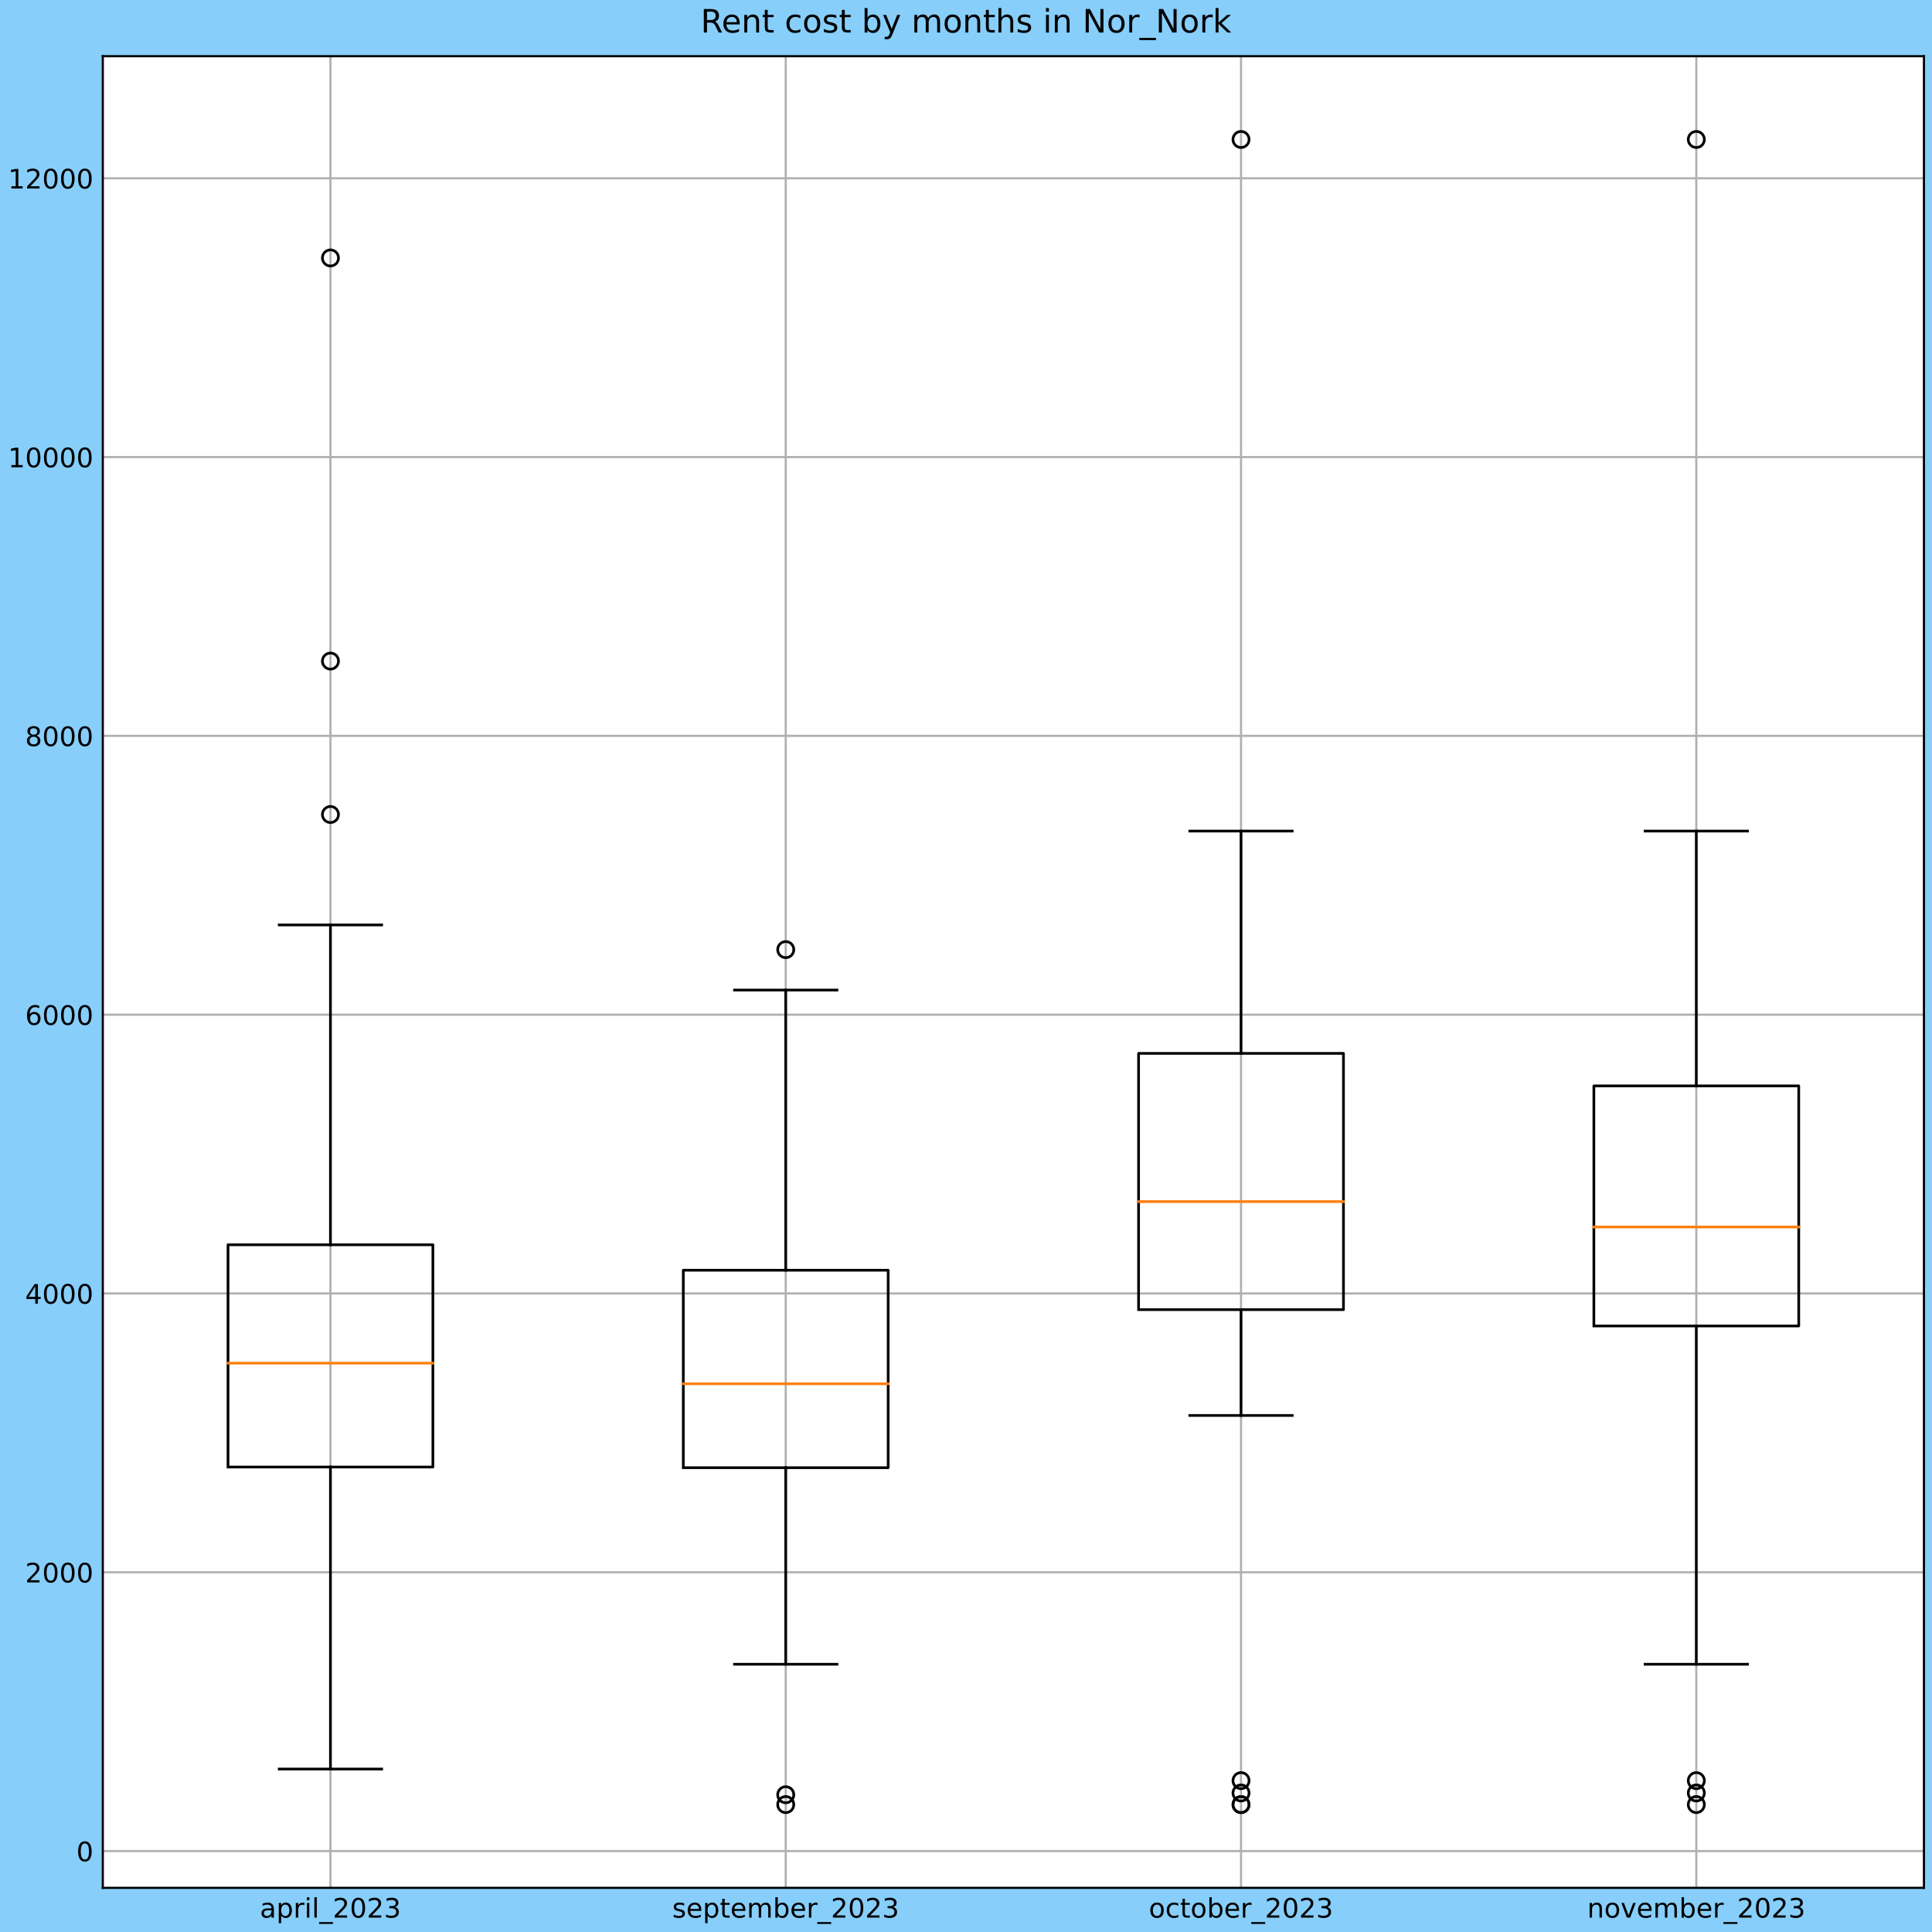
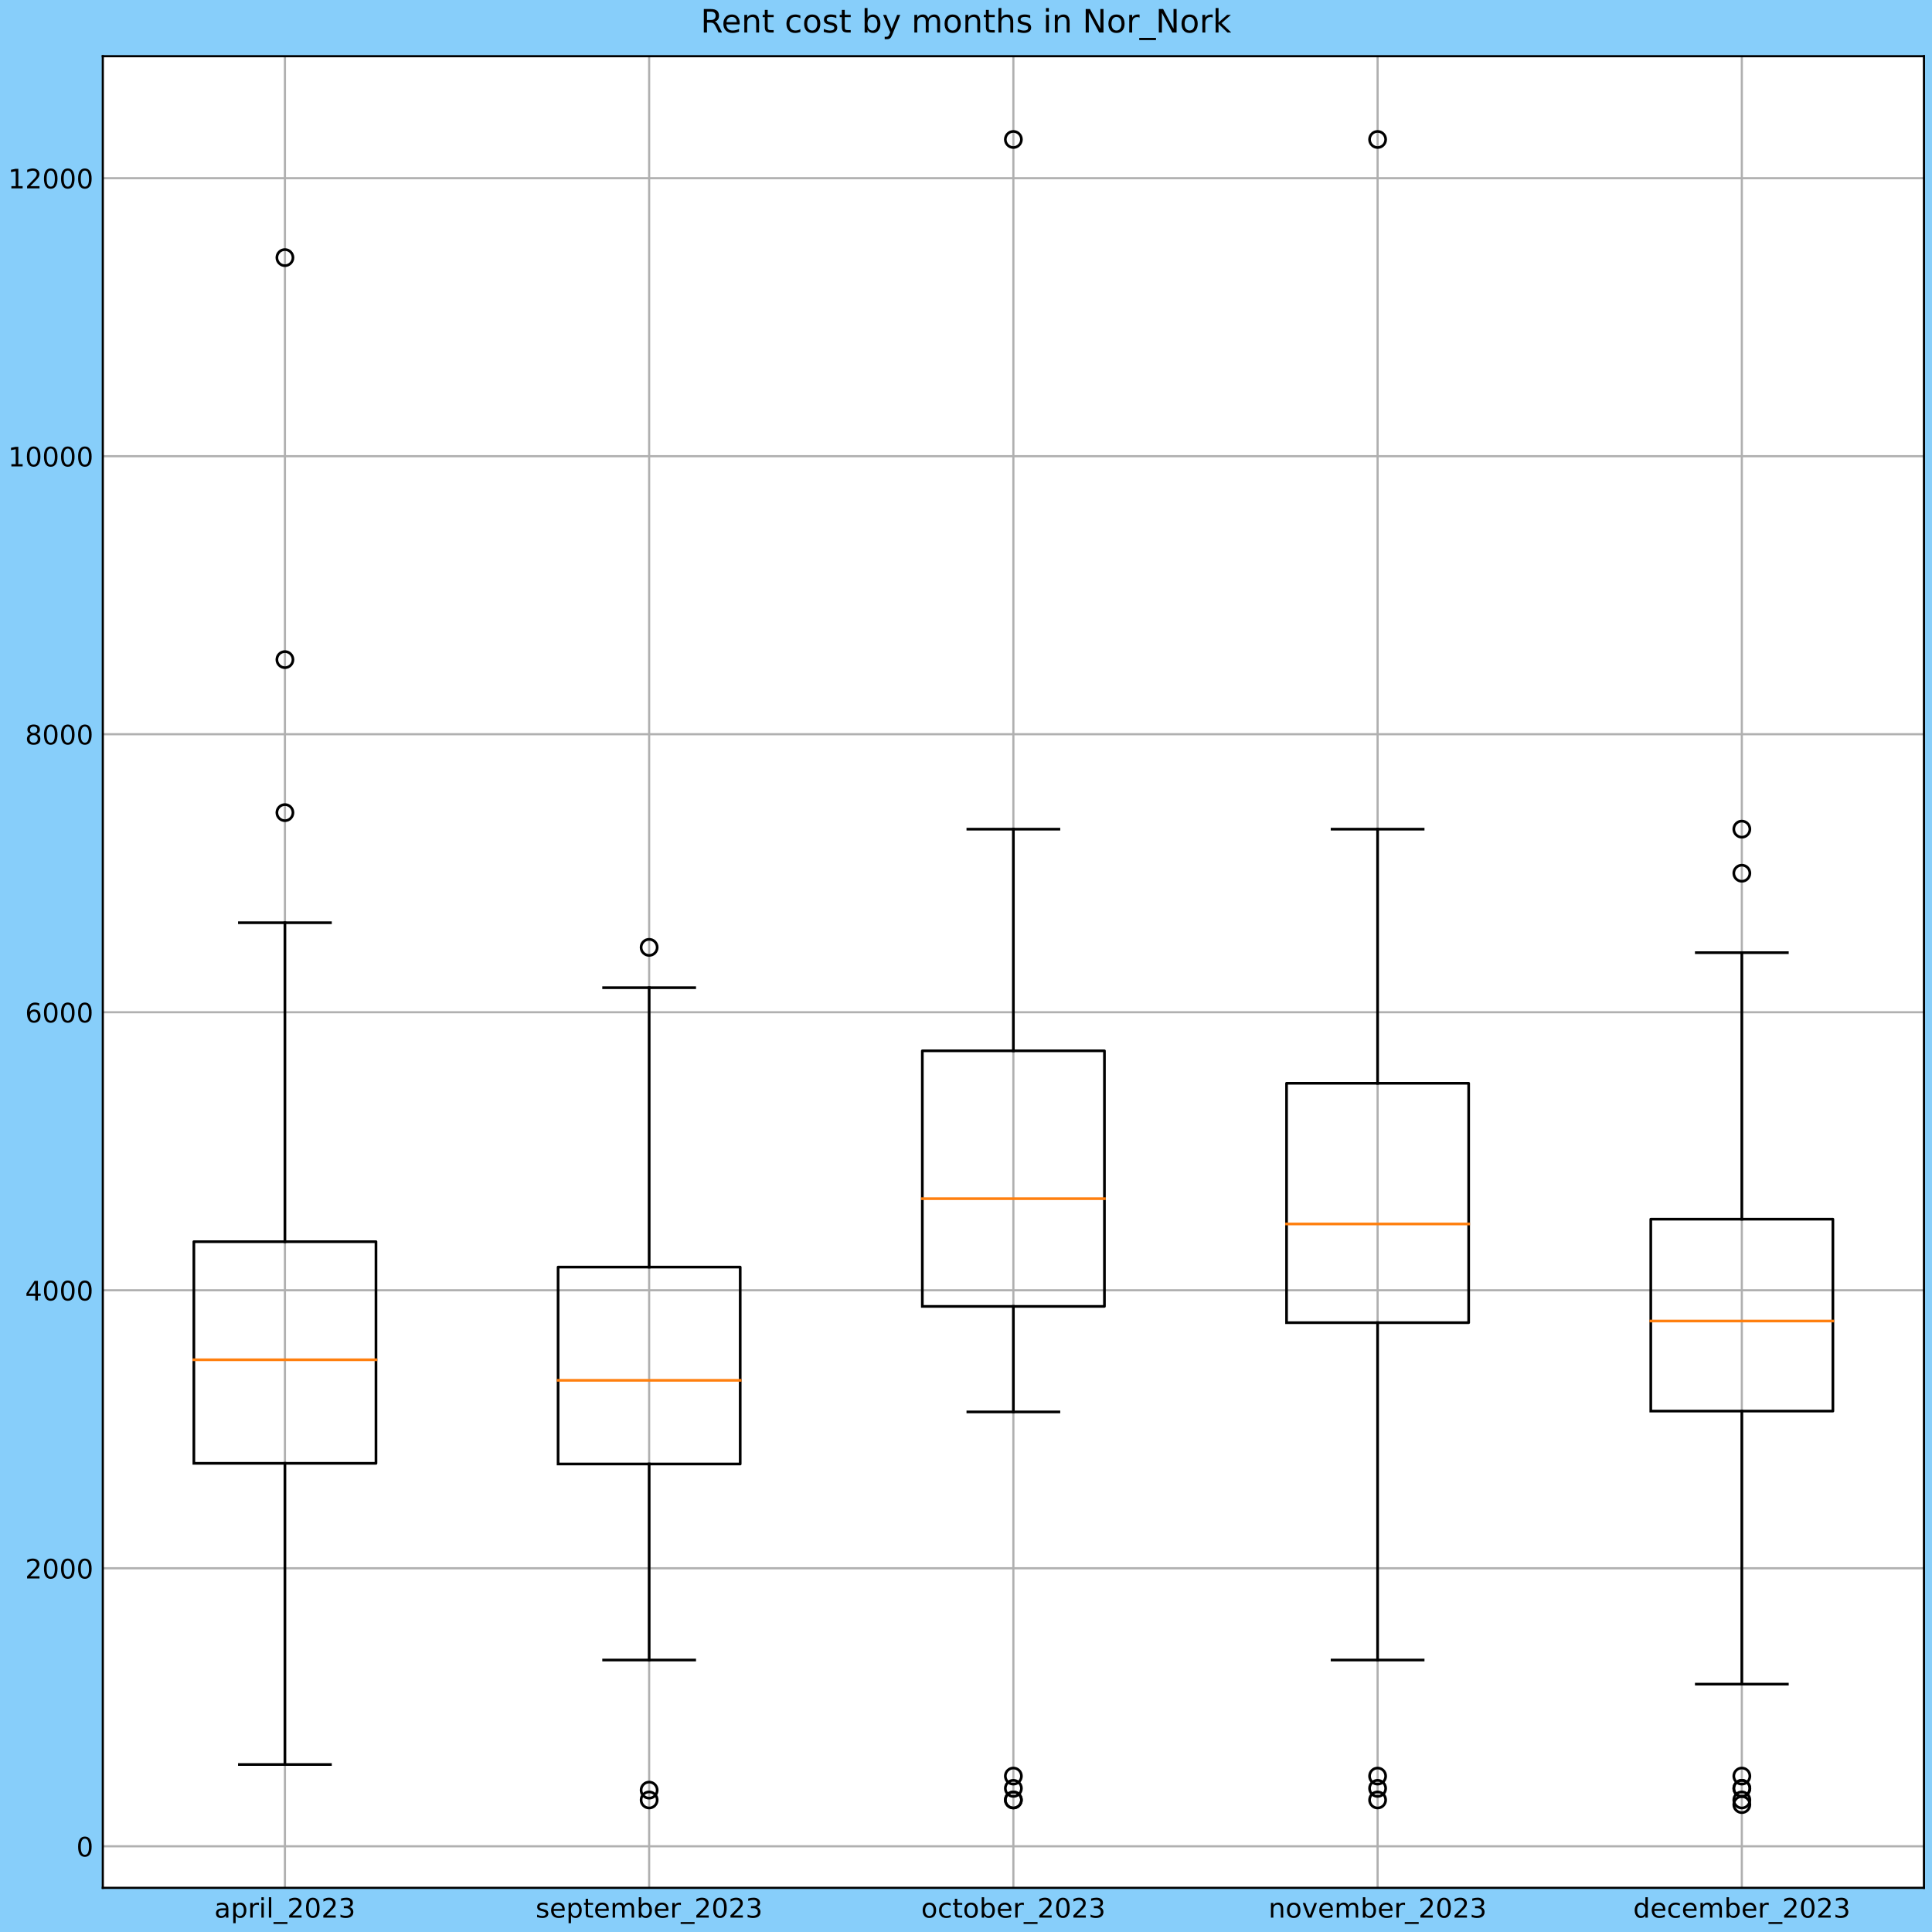
<svg xmlns="http://www.w3.org/2000/svg" xmlns:xlink="http://www.w3.org/1999/xlink" width="720pt" height="720pt" viewBox="0 0 720 720" version="1.1">
  <defs>
    <style type="text/css">*{stroke-linejoin: round; stroke-linecap: butt}</style>
  </defs>
  <g id="figure_1">
    <g id="patch_1">
      <path d="M 0 720  L 720 720  L 720 0  L 0 0  z " style="fill: #87cefa" />
    </g>
    <g id="axes_1">
      <g id="patch_2">
        <path d="M 38.313 703.544  L 717 703.544  L 717 20.948  L 38.313 20.948  z " style="fill: #ffffff" />
      </g>
      <g id="matplotlib.axis_1">
        <g id="xtick_1">
          <g id="line2d_1">
-             <path d="M 123.149 703.544  L 123.149 20.948  " clip-path="url(#p42fc9d6f2a)" style="fill: none; stroke: #b0b0b0; stroke-width: 0.8; stroke-linecap: square" />
+             <path d="M 106.181 703.544  L 106.181 20.948  " clip-path="url(#pf82399f142)" style="fill: none; stroke: #b0b0b0; stroke-width: 0.8; stroke-linecap: square" />
          </g>
          <g id="line2d_2" />
          <g id="text_1">
-             <g transform="translate(96.85174 714.6419)scale(0.1 -0.1)">
+             <g transform="translate(79.88457 714.6419)scale(0.1 -0.1)">
              <defs>
                <path id="DejaVuSans-61" d="M 2194 1759  Q 1497 1759 1228 1600  Q 959 1441 959 1056  Q 959 750 1161 570  Q 1363 391 1709 391  Q 2188 391 2477 730  Q 2766 1069 2766 1631  L 2766 1759  L 2194 1759  z M 3341 1997  L 3341 0  L 2766 0  L 2766 531  Q 2569 213 2275 61  Q 1981 -91 1556 -91  Q 1019 -91 701 211  Q 384 513 384 1019  Q 384 1609 779 1909  Q 1175 2209 1959 2209  L 2766 2209  L 2766 2266  Q 2766 2663 2505 2880  Q 2244 3097 1772 3097  Q 1472 3097 1187 3025  Q 903 2953 641 2809  L 641 3341  Q 956 3463 1253 3523  Q 1550 3584 1831 3584  Q 2591 3584 2966 3190  Q 3341 2797 3341 1997  z " transform="scale(0.015625)" />
                <path id="DejaVuSans-70" d="M 1159 525  L 1159 -1331  L 581 -1331  L 581 3500  L 1159 3500  L 1159 2969  Q 1341 3281 1617 3432  Q 1894 3584 2278 3584  Q 2916 3584 3314 3078  Q 3713 2572 3713 1747  Q 3713 922 3314 415  Q 2916 -91 2278 -91  Q 1894 -91 1617 61  Q 1341 213 1159 525  z M 3116 1747  Q 3116 2381 2855 2742  Q 2594 3103 2138 3103  Q 1681 3103 1420 2742  Q 1159 2381 1159 1747  Q 1159 1113 1420 752  Q 1681 391 2138 391  Q 2594 391 2855 752  Q 3116 1113 3116 1747  z " transform="scale(0.015625)" />
                <path id="DejaVuSans-72" d="M 2631 2963  Q 2534 3019 2420 3045  Q 2306 3072 2169 3072  Q 1681 3072 1420 2755  Q 1159 2438 1159 1844  L 1159 0  L 581 0  L 581 3500  L 1159 3500  L 1159 2956  Q 1341 3275 1631 3429  Q 1922 3584 2338 3584  Q 2397 3584 2469 3576  Q 2541 3569 2628 3553  L 2631 2963  z " transform="scale(0.015625)" />
                <path id="DejaVuSans-69" d="M 603 3500  L 1178 3500  L 1178 0  L 603 0  L 603 3500  z M 603 4863  L 1178 4863  L 1178 4134  L 603 4134  L 603 4863  z " transform="scale(0.015625)" />
                <path id="DejaVuSans-6c" d="M 603 4863  L 1178 4863  L 1178 0  L 603 0  L 603 4863  z " transform="scale(0.015625)" />
                <path id="DejaVuSans-5f" d="M 3263 -1063  L 3263 -1509  L -63 -1509  L -63 -1063  L 3263 -1063  z " transform="scale(0.015625)" />
                <path id="DejaVuSans-32" d="M 1228 531  L 3431 531  L 3431 0  L 469 0  L 469 531  Q 828 903 1448 1529  Q 2069 2156 2228 2338  Q 2531 2678 2651 2914  Q 2772 3150 2772 3378  Q 2772 3750 2511 3984  Q 2250 4219 1831 4219  Q 1534 4219 1204 4116  Q 875 4013 500 3803  L 500 4441  Q 881 4594 1212 4672  Q 1544 4750 1819 4750  Q 2544 4750 2975 4387  Q 3406 4025 3406 3419  Q 3406 3131 3298 2873  Q 3191 2616 2906 2266  Q 2828 2175 2409 1742  Q 1991 1309 1228 531  z " transform="scale(0.015625)" />
                <path id="DejaVuSans-30" d="M 2034 4250  Q 1547 4250 1301 3770  Q 1056 3291 1056 2328  Q 1056 1369 1301 889  Q 1547 409 2034 409  Q 2525 409 2770 889  Q 3016 1369 3016 2328  Q 3016 3291 2770 3770  Q 2525 4250 2034 4250  z M 2034 4750  Q 2819 4750 3233 4129  Q 3647 3509 3647 2328  Q 3647 1150 3233 529  Q 2819 -91 2034 -91  Q 1250 -91 836 529  Q 422 1150 422 2328  Q 422 3509 836 4129  Q 1250 4750 2034 4750  z " transform="scale(0.015625)" />
                <path id="DejaVuSans-33" d="M 2597 2516  Q 3050 2419 3304 2112  Q 3559 1806 3559 1356  Q 3559 666 3084 287  Q 2609 -91 1734 -91  Q 1441 -91 1130 -33  Q 819 25 488 141  L 488 750  Q 750 597 1062 519  Q 1375 441 1716 441  Q 2309 441 2620 675  Q 2931 909 2931 1356  Q 2931 1769 2642 2001  Q 2353 2234 1838 2234  L 1294 2234  L 1294 2753  L 1863 2753  Q 2328 2753 2575 2939  Q 2822 3125 2822 3475  Q 2822 3834 2567 4026  Q 2313 4219 1838 4219  Q 1578 4219 1281 4162  Q 984 4106 628 3988  L 628 4550  Q 988 4650 1302 4700  Q 1616 4750 1894 4750  Q 2613 4750 3031 4423  Q 3450 4097 3450 3541  Q 3450 3153 3228 2886  Q 3006 2619 2597 2516  z " transform="scale(0.015625)" />
              </defs>
              <use xlink:href="#DejaVuSans-61" />
              <use xlink:href="#DejaVuSans-70" x="61.279" />
              <use xlink:href="#DejaVuSans-72" x="124.756" />
              <use xlink:href="#DejaVuSans-69" x="165.869" />
              <use xlink:href="#DejaVuSans-6c" x="193.652" />
              <use xlink:href="#DejaVuSans-5f" x="221.436" />
              <use xlink:href="#DejaVuSans-32" x="271.436" />
              <use xlink:href="#DejaVuSans-30" x="335.059" />
              <use xlink:href="#DejaVuSans-32" x="398.682" />
              <use xlink:href="#DejaVuSans-33" x="462.305" />
            </g>
          </g>
        </g>
        <g id="xtick_2">
          <g id="line2d_3">
-             <path d="M 292.82 703.544  L 292.82 20.948  " clip-path="url(#p42fc9d6f2a)" style="fill: none; stroke: #b0b0b0; stroke-width: 0.8; stroke-linecap: square" />
+             <path d="M 241.919 703.544  L 241.919 20.948  " clip-path="url(#pf82399f142)" style="fill: none; stroke: #b0b0b0; stroke-width: 0.8; stroke-linecap: square" />
          </g>
          <g id="line2d_4" />
          <g id="text_2">
-             <g transform="translate(250.5266 714.6419)scale(0.1 -0.1)">
+             <g transform="translate(199.6251 714.6419)scale(0.1 -0.1)">
              <defs>
                <path id="DejaVuSans-73" d="M 2834 3397  L 2834 2853  Q 2591 2978 2328 3040  Q 2066 3103 1784 3103  Q 1356 3103 1142 2972  Q 928 2841 928 2578  Q 928 2378 1081 2264  Q 1234 2150 1697 2047  L 1894 2003  Q 2506 1872 2764 1633  Q 3022 1394 3022 966  Q 3022 478 2636 193  Q 2250 -91 1575 -91  Q 1294 -91 989 -36  Q 684 19 347 128  L 347 722  Q 666 556 975 473  Q 1284 391 1588 391  Q 1994 391 2212 530  Q 2431 669 2431 922  Q 2431 1156 2273 1281  Q 2116 1406 1581 1522  L 1381 1569  Q 847 1681 609 1914  Q 372 2147 372 2553  Q 372 3047 722 3315  Q 1072 3584 1716 3584  Q 2034 3584 2315 3537  Q 2597 3491 2834 3397  z " transform="scale(0.015625)" />
                <path id="DejaVuSans-65" d="M 3597 1894  L 3597 1613  L 953 1613  Q 991 1019 1311 708  Q 1631 397 2203 397  Q 2534 397 2845 478  Q 3156 559 3463 722  L 3463 178  Q 3153 47 2828 -22  Q 2503 -91 2169 -91  Q 1331 -91 842 396  Q 353 884 353 1716  Q 353 2575 817 3079  Q 1281 3584 2069 3584  Q 2775 3584 3186 3129  Q 3597 2675 3597 1894  z M 3022 2063  Q 3016 2534 2758 2815  Q 2500 3097 2075 3097  Q 1594 3097 1305 2825  Q 1016 2553 972 2059  L 3022 2063  z " transform="scale(0.015625)" />
                <path id="DejaVuSans-74" d="M 1172 4494  L 1172 3500  L 2356 3500  L 2356 3053  L 1172 3053  L 1172 1153  Q 1172 725 1289 603  Q 1406 481 1766 481  L 2356 481  L 2356 0  L 1766 0  Q 1100 0 847 248  Q 594 497 594 1153  L 594 3053  L 172 3053  L 172 3500  L 594 3500  L 594 4494  L 1172 4494  z " transform="scale(0.015625)" />
                <path id="DejaVuSans-6d" d="M 3328 2828  Q 3544 3216 3844 3400  Q 4144 3584 4550 3584  Q 5097 3584 5394 3201  Q 5691 2819 5691 2113  L 5691 0  L 5113 0  L 5113 2094  Q 5113 2597 4934 2840  Q 4756 3084 4391 3084  Q 3944 3084 3684 2787  Q 3425 2491 3425 1978  L 3425 0  L 2847 0  L 2847 2094  Q 2847 2600 2669 2842  Q 2491 3084 2119 3084  Q 1678 3084 1418 2786  Q 1159 2488 1159 1978  L 1159 0  L 581 0  L 581 3500  L 1159 3500  L 1159 2956  Q 1356 3278 1631 3431  Q 1906 3584 2284 3584  Q 2666 3584 2933 3390  Q 3200 3197 3328 2828  z " transform="scale(0.015625)" />
                <path id="DejaVuSans-62" d="M 3116 1747  Q 3116 2381 2855 2742  Q 2594 3103 2138 3103  Q 1681 3103 1420 2742  Q 1159 2381 1159 1747  Q 1159 1113 1420 752  Q 1681 391 2138 391  Q 2594 391 2855 752  Q 3116 1113 3116 1747  z M 1159 2969  Q 1341 3281 1617 3432  Q 1894 3584 2278 3584  Q 2916 3584 3314 3078  Q 3713 2572 3713 1747  Q 3713 922 3314 415  Q 2916 -91 2278 -91  Q 1894 -91 1617 61  Q 1341 213 1159 525  L 1159 0  L 581 0  L 581 4863  L 1159 4863  L 1159 2969  z " transform="scale(0.015625)" />
              </defs>
              <use xlink:href="#DejaVuSans-73" />
              <use xlink:href="#DejaVuSans-65" x="52.1" />
              <use xlink:href="#DejaVuSans-70" x="113.623" />
              <use xlink:href="#DejaVuSans-74" x="177.1" />
              <use xlink:href="#DejaVuSans-65" x="216.309" />
              <use xlink:href="#DejaVuSans-6d" x="277.832" />
              <use xlink:href="#DejaVuSans-62" x="375.244" />
              <use xlink:href="#DejaVuSans-65" x="438.721" />
              <use xlink:href="#DejaVuSans-72" x="500.244" />
              <use xlink:href="#DejaVuSans-5f" x="541.357" />
              <use xlink:href="#DejaVuSans-32" x="591.357" />
              <use xlink:href="#DejaVuSans-30" x="654.98" />
              <use xlink:href="#DejaVuSans-32" x="718.604" />
              <use xlink:href="#DejaVuSans-33" x="782.227" />
            </g>
          </g>
        </g>
        <g id="xtick_3">
          <g id="line2d_5">
-             <path d="M 462.492 703.544  L 462.492 20.948  " clip-path="url(#p42fc9d6f2a)" style="fill: none; stroke: #b0b0b0; stroke-width: 0.8; stroke-linecap: square" />
+             <path d="M 377.656 703.544  L 377.656 20.948  " clip-path="url(#pf82399f142)" style="fill: none; stroke: #b0b0b0; stroke-width: 0.8; stroke-linecap: square" />
          </g>
          <g id="line2d_6" />
          <g id="text_3">
-             <g transform="translate(428.1328 714.6419)scale(0.1 -0.1)">
+             <g transform="translate(343.2969 714.6419)scale(0.1 -0.1)">
              <defs>
                <path id="DejaVuSans-6f" d="M 1959 3097  Q 1497 3097 1228 2736  Q 959 2375 959 1747  Q 959 1119 1226 758  Q 1494 397 1959 397  Q 2419 397 2687 759  Q 2956 1122 2956 1747  Q 2956 2369 2687 2733  Q 2419 3097 1959 3097  z M 1959 3584  Q 2709 3584 3137 3096  Q 3566 2609 3566 1747  Q 3566 888 3137 398  Q 2709 -91 1959 -91  Q 1206 -91 779 398  Q 353 888 353 1747  Q 353 2609 779 3096  Q 1206 3584 1959 3584  z " transform="scale(0.015625)" />
                <path id="DejaVuSans-63" d="M 3122 3366  L 3122 2828  Q 2878 2963 2633 3030  Q 2388 3097 2138 3097  Q 1578 3097 1268 2742  Q 959 2388 959 1747  Q 959 1106 1268 751  Q 1578 397 2138 397  Q 2388 397 2633 464  Q 2878 531 3122 666  L 3122 134  Q 2881 22 2623 -34  Q 2366 -91 2075 -91  Q 1284 -91 818 406  Q 353 903 353 1747  Q 353 2603 823 3093  Q 1294 3584 2113 3584  Q 2378 3584 2631 3529  Q 2884 3475 3122 3366  z " transform="scale(0.015625)" />
              </defs>
              <use xlink:href="#DejaVuSans-6f" />
              <use xlink:href="#DejaVuSans-63" x="61.182" />
              <use xlink:href="#DejaVuSans-74" x="116.162" />
              <use xlink:href="#DejaVuSans-6f" x="155.371" />
              <use xlink:href="#DejaVuSans-62" x="216.553" />
              <use xlink:href="#DejaVuSans-65" x="280.029" />
              <use xlink:href="#DejaVuSans-72" x="341.553" />
              <use xlink:href="#DejaVuSans-5f" x="382.666" />
              <use xlink:href="#DejaVuSans-32" x="432.666" />
              <use xlink:href="#DejaVuSans-30" x="496.289" />
              <use xlink:href="#DejaVuSans-32" x="559.912" />
              <use xlink:href="#DejaVuSans-33" x="623.535" />
            </g>
          </g>
        </g>
        <g id="xtick_4">
          <g id="line2d_7">
-             <path d="M 632.164 703.544  L 632.164 20.948  " clip-path="url(#p42fc9d6f2a)" style="fill: none; stroke: #b0b0b0; stroke-width: 0.8; stroke-linecap: square" />
+             <path d="M 513.394 703.544  L 513.394 20.948  " clip-path="url(#pf82399f142)" style="fill: none; stroke: #b0b0b0; stroke-width: 0.8; stroke-linecap: square" />
          </g>
          <g id="line2d_8" />
          <g id="text_4">
-             <g transform="translate(591.4983 714.6419)scale(0.1 -0.1)">
+             <g transform="translate(472.728 714.6419)scale(0.1 -0.1)">
              <defs>
                <path id="DejaVuSans-6e" d="M 3513 2113  L 3513 0  L 2938 0  L 2938 2094  Q 2938 2591 2744 2837  Q 2550 3084 2163 3084  Q 1697 3084 1428 2787  Q 1159 2491 1159 1978  L 1159 0  L 581 0  L 581 3500  L 1159 3500  L 1159 2956  Q 1366 3272 1645 3428  Q 1925 3584 2291 3584  Q 2894 3584 3203 3211  Q 3513 2838 3513 2113  z " transform="scale(0.015625)" />
                <path id="DejaVuSans-76" d="M 191 3500  L 800 3500  L 1894 563  L 2988 3500  L 3597 3500  L 2284 0  L 1503 0  L 191 3500  z " transform="scale(0.015625)" />
              </defs>
              <use xlink:href="#DejaVuSans-6e" />
              <use xlink:href="#DejaVuSans-6f" x="63.379" />
              <use xlink:href="#DejaVuSans-76" x="124.561" />
              <use xlink:href="#DejaVuSans-65" x="183.74" />
              <use xlink:href="#DejaVuSans-6d" x="245.264" />
              <use xlink:href="#DejaVuSans-62" x="342.676" />
              <use xlink:href="#DejaVuSans-65" x="406.152" />
              <use xlink:href="#DejaVuSans-72" x="467.676" />
              <use xlink:href="#DejaVuSans-5f" x="508.789" />
              <use xlink:href="#DejaVuSans-32" x="558.789" />
              <use xlink:href="#DejaVuSans-30" x="622.412" />
              <use xlink:href="#DejaVuSans-32" x="686.035" />
              <use xlink:href="#DejaVuSans-33" x="749.658" />
            </g>
          </g>
        </g>
+         <g id="xtick_5">
+           <g id="line2d_9">
+             <path d="M 649.131 703.544  L 649.131 20.948  " clip-path="url(#pf82399f142)" style="fill: none; stroke: #b0b0b0; stroke-width: 0.8; stroke-linecap: square" />
+           </g>
+           <g id="line2d_10" />
+           <g id="text_5">
+             <g transform="translate(608.6529 714.6419)scale(0.1 -0.1)">
+               <defs>
+                 <path id="DejaVuSans-64" d="M 2906 2969  L 2906 4863  L 3481 4863  L 3481 0  L 2906 0  L 2906 525  Q 2725 213 2448 61  Q 2172 -91 1784 -91  Q 1150 -91 751 415  Q 353 922 353 1747  Q 353 2572 751 3078  Q 1150 3584 1784 3584  Q 2172 3584 2448 3432  Q 2725 3281 2906 2969  z M 947 1747  Q 947 1113 1208 752  Q 1469 391 1925 391  Q 2381 391 2643 752  Q 2906 1113 2906 1747  Q 2906 2381 2643 2742  Q 2381 3103 1925 3103  Q 1469 3103 1208 2742  Q 947 2381 947 1747  z " transform="scale(0.015625)" />
+               </defs>
+               <use xlink:href="#DejaVuSans-64" />
+               <use xlink:href="#DejaVuSans-65" x="63.477" />
+               <use xlink:href="#DejaVuSans-63" x="125" />
+               <use xlink:href="#DejaVuSans-65" x="179.98" />
+               <use xlink:href="#DejaVuSans-6d" x="241.504" />
+               <use xlink:href="#DejaVuSans-62" x="338.916" />
+               <use xlink:href="#DejaVuSans-65" x="402.393" />
+               <use xlink:href="#DejaVuSans-72" x="463.916" />
+               <use xlink:href="#DejaVuSans-5f" x="505.029" />
+               <use xlink:href="#DejaVuSans-32" x="555.029" />
+               <use xlink:href="#DejaVuSans-30" x="618.652" />
+               <use xlink:href="#DejaVuSans-32" x="682.275" />
+               <use xlink:href="#DejaVuSans-33" x="745.898" />
+             </g>
+           </g>
+         </g>
      </g>
      <g id="matplotlib.axis_2">
        <g id="ytick_1">
-           <g id="line2d_9">
-             <path d="M 38.313 689.833  L 717 689.833  " clip-path="url(#p42fc9d6f2a)" style="fill: none; stroke: #b0b0b0; stroke-width: 0.8; stroke-linecap: square" />
-           </g>
-           <g id="line2d_10" />
-           <g id="text_5">
-             <g transform="translate(28.45024 693.6321)scale(0.1 -0.1)">
-               <use xlink:href="#DejaVuSans-30" />
-             </g>
-           </g>
-         </g>
-         <g id="ytick_2">
          <g id="line2d_11">
-             <path d="M 38.313 585.934  L 717 585.934  " clip-path="url(#p42fc9d6f2a)" style="fill: none; stroke: #b0b0b0; stroke-width: 0.8; stroke-linecap: square" />
+             <path d="M 38.313 688.058  L 717 688.058  " clip-path="url(#pf82399f142)" style="fill: none; stroke: #b0b0b0; stroke-width: 0.8; stroke-linecap: square" />
          </g>
          <g id="line2d_12" />
          <g id="text_6">
-             <g transform="translate(9.36274 589.7336)scale(0.1 -0.1)">
+             <g transform="translate(28.45024 691.8571)scale(0.1 -0.1)">
+               <use xlink:href="#DejaVuSans-30" />
+             </g>
+           </g>
+         </g>
+         <g id="ytick_2">
+           <g id="line2d_13">
+             <path d="M 38.313 584.449  L 717 584.449  " clip-path="url(#pf82399f142)" style="fill: none; stroke: #b0b0b0; stroke-width: 0.8; stroke-linecap: square" />
+           </g>
+           <g id="line2d_14" />
+           <g id="text_7">
+             <g transform="translate(9.36274 588.2477)scale(0.1 -0.1)">
              <use xlink:href="#DejaVuSans-32" />
              <use xlink:href="#DejaVuSans-30" x="63.623" />
              <use xlink:href="#DejaVuSans-30" x="127.246" />
              <use xlink:href="#DejaVuSans-30" x="190.869" />
            </g>
          </g>
        </g>
        <g id="ytick_3">
-           <g id="line2d_13">
-             <path d="M 38.313 482.036  L 717 482.036  " clip-path="url(#p42fc9d6f2a)" style="fill: none; stroke: #b0b0b0; stroke-width: 0.8; stroke-linecap: square" />
-           </g>
-           <g id="line2d_14" />
-           <g id="text_7">
-             <g transform="translate(9.36274 485.8352)scale(0.1 -0.1)">
+           <g id="line2d_15">
+             <path d="M 38.313 480.839  L 717 480.839  " clip-path="url(#pf82399f142)" style="fill: none; stroke: #b0b0b0; stroke-width: 0.8; stroke-linecap: square" />
+           </g>
+           <g id="line2d_16" />
+           <g id="text_8">
+             <g transform="translate(9.36274 484.6384)scale(0.1 -0.1)">
              <defs>
                <path id="DejaVuSans-34" d="M 2419 4116  L 825 1625  L 2419 1625  L 2419 4116  z M 2253 4666  L 3047 4666  L 3047 1625  L 3713 1625  L 3713 1100  L 3047 1100  L 3047 0  L 2419 0  L 2419 1100  L 313 1100  L 313 1709  L 2253 4666  z " transform="scale(0.015625)" />
              </defs>
              <use xlink:href="#DejaVuSans-34" />
              <use xlink:href="#DejaVuSans-30" x="63.623" />
              <use xlink:href="#DejaVuSans-30" x="127.246" />
              <use xlink:href="#DejaVuSans-30" x="190.869" />
            </g>
          </g>
        </g>
        <g id="ytick_4">
-           <g id="line2d_15">
-             <path d="M 38.313 378.138  L 717 378.138  " clip-path="url(#p42fc9d6f2a)" style="fill: none; stroke: #b0b0b0; stroke-width: 0.8; stroke-linecap: square" />
-           </g>
-           <g id="line2d_16" />
-           <g id="text_8">
-             <g transform="translate(9.36274 381.9367)scale(0.1 -0.1)">
+           <g id="line2d_17">
+             <path d="M 38.313 377.23  L 717 377.23  " clip-path="url(#pf82399f142)" style="fill: none; stroke: #b0b0b0; stroke-width: 0.8; stroke-linecap: square" />
+           </g>
+           <g id="line2d_18" />
+           <g id="text_9">
+             <g transform="translate(9.36274 381.0291)scale(0.1 -0.1)">
              <defs>
                <path id="DejaVuSans-36" d="M 2113 2584  Q 1688 2584 1439 2293  Q 1191 2003 1191 1497  Q 1191 994 1439 701  Q 1688 409 2113 409  Q 2538 409 2786 701  Q 3034 994 3034 1497  Q 3034 2003 2786 2293  Q 2538 2584 2113 2584  z M 3366 4563  L 3366 3988  Q 3128 4100 2886 4159  Q 2644 4219 2406 4219  Q 1781 4219 1451 3797  Q 1122 3375 1075 2522  Q 1259 2794 1537 2939  Q 1816 3084 2150 3084  Q 2853 3084 3261 2657  Q 3669 2231 3669 1497  Q 3669 778 3244 343  Q 2819 -91 2113 -91  Q 1303 -91 875 529  Q 447 1150 447 2328  Q 447 3434 972 4092  Q 1497 4750 2381 4750  Q 2619 4750 2861 4703  Q 3103 4656 3366 4563  z " transform="scale(0.015625)" />
              </defs>
              <use xlink:href="#DejaVuSans-36" />
              <use xlink:href="#DejaVuSans-30" x="63.623" />
              <use xlink:href="#DejaVuSans-30" x="127.246" />
              <use xlink:href="#DejaVuSans-30" x="190.869" />
            </g>
          </g>
        </g>
        <g id="ytick_5">
-           <g id="line2d_17">
-             <path d="M 38.313 274.239  L 717 274.239  " clip-path="url(#p42fc9d6f2a)" style="fill: none; stroke: #b0b0b0; stroke-width: 0.8; stroke-linecap: square" />
-           </g>
-           <g id="line2d_18" />
-           <g id="text_9">
-             <g transform="translate(9.36274 278.0383)scale(0.1 -0.1)">
+           <g id="line2d_19">
+             <path d="M 38.313 273.621  L 717 273.621  " clip-path="url(#pf82399f142)" style="fill: none; stroke: #b0b0b0; stroke-width: 0.8; stroke-linecap: square" />
+           </g>
+           <g id="line2d_20" />
+           <g id="text_10">
+             <g transform="translate(9.36274 277.4198)scale(0.1 -0.1)">
              <defs>
                <path id="DejaVuSans-38" d="M 2034 2216  Q 1584 2216 1326 1975  Q 1069 1734 1069 1313  Q 1069 891 1326 650  Q 1584 409 2034 409  Q 2484 409 2743 651  Q 3003 894 3003 1313  Q 3003 1734 2745 1975  Q 2488 2216 2034 2216  z M 1403 2484  Q 997 2584 770 2862  Q 544 3141 544 3541  Q 544 4100 942 4425  Q 1341 4750 2034 4750  Q 2731 4750 3128 4425  Q 3525 4100 3525 3541  Q 3525 3141 3298 2862  Q 3072 2584 2669 2484  Q 3125 2378 3379 2068  Q 3634 1759 3634 1313  Q 3634 634 3220 271  Q 2806 -91 2034 -91  Q 1263 -91 848 271  Q 434 634 434 1313  Q 434 1759 690 2068  Q 947 2378 1403 2484  z M 1172 3481  Q 1172 3119 1398 2916  Q 1625 2713 2034 2713  Q 2441 2713 2670 2916  Q 2900 3119 2900 3481  Q 2900 3844 2670 4047  Q 2441 4250 2034 4250  Q 1625 4250 1398 4047  Q 1172 3844 1172 3481  z " transform="scale(0.015625)" />
              </defs>
              <use xlink:href="#DejaVuSans-38" />
              <use xlink:href="#DejaVuSans-30" x="63.623" />
              <use xlink:href="#DejaVuSans-30" x="127.246" />
              <use xlink:href="#DejaVuSans-30" x="190.869" />
            </g>
          </g>
        </g>
        <g id="ytick_6">
-           <g id="line2d_19">
-             <path d="M 38.313 170.341  L 717 170.341  " clip-path="url(#p42fc9d6f2a)" style="fill: none; stroke: #b0b0b0; stroke-width: 0.8; stroke-linecap: square" />
-           </g>
-           <g id="line2d_20" />
-           <g id="text_10">
-             <g transform="translate(3.00024 174.1398)scale(0.1 -0.1)">
+           <g id="line2d_21">
+             <path d="M 38.313 170.011  L 717 170.011  " clip-path="url(#pf82399f142)" style="fill: none; stroke: #b0b0b0; stroke-width: 0.8; stroke-linecap: square" />
+           </g>
+           <g id="line2d_22" />
+           <g id="text_11">
+             <g transform="translate(3.00024 173.8104)scale(0.1 -0.1)">
              <defs>
                <path id="DejaVuSans-31" d="M 794 531  L 1825 531  L 1825 4091  L 703 3866  L 703 4441  L 1819 4666  L 2450 4666  L 2450 531  L 3481 531  L 3481 0  L 794 0  L 794 531  z " transform="scale(0.015625)" />
              </defs>
              <use xlink:href="#DejaVuSans-31" />
              <use xlink:href="#DejaVuSans-30" x="63.623" />
              <use xlink:href="#DejaVuSans-30" x="127.246" />
              <use xlink:href="#DejaVuSans-30" x="190.869" />
              <use xlink:href="#DejaVuSans-30" x="254.492" />
            </g>
          </g>
        </g>
        <g id="ytick_7">
-           <g id="line2d_21">
-             <path d="M 38.313 66.442  L 717 66.442  " clip-path="url(#p42fc9d6f2a)" style="fill: none; stroke: #b0b0b0; stroke-width: 0.8; stroke-linecap: square" />
-           </g>
-           <g id="line2d_22" />
-           <g id="text_11">
-             <g transform="translate(3.00024 70.24137)scale(0.1 -0.1)">
+           <g id="line2d_23">
+             <path d="M 38.313 66.402  L 717 66.402  " clip-path="url(#pf82399f142)" style="fill: none; stroke: #b0b0b0; stroke-width: 0.8; stroke-linecap: square" />
+           </g>
+           <g id="line2d_24" />
+           <g id="text_12">
+             <g transform="translate(3.00024 70.20111)scale(0.1 -0.1)">
              <use xlink:href="#DejaVuSans-31" />
              <use xlink:href="#DejaVuSans-32" x="63.623" />
              <use xlink:href="#DejaVuSans-30" x="127.246" />
              <use xlink:href="#DejaVuSans-30" x="190.869" />
              <use xlink:href="#DejaVuSans-30" x="254.492" />
            </g>
          </g>
        </g>
      </g>
-       <g id="line2d_23">
-         <path d="M 84.972 546.723  L 161.325 546.723  L 161.325 463.882  L 84.972 463.882  L 84.972 546.723  " clip-path="url(#p42fc9d6f2a)" style="fill: none; stroke: #000000; stroke-linecap: square" />
-       </g>
-       <g id="line2d_24">
-         <path d="M 123.149 546.723  L 123.149 659.274  " clip-path="url(#p42fc9d6f2a)" style="fill: none; stroke: #000000; stroke-linecap: square" />
-       </g>
      <g id="line2d_25">
-         <path d="M 123.149 463.882  L 123.149 344.691  " clip-path="url(#p42fc9d6f2a)" style="fill: none; stroke: #000000; stroke-linecap: square" />
+         <path d="M 72.247 545.346  L 140.116 545.346  L 140.116 462.735  L 72.247 462.735  L 72.247 545.346  " clip-path="url(#pf82399f142)" style="fill: none; stroke: #000000; stroke-linecap: square" />
      </g>
      <g id="line2d_26">
-         <path d="M 104.061 659.274  L 142.237 659.274  " clip-path="url(#p42fc9d6f2a)" style="fill: none; stroke: #000000; stroke-linecap: square" />
+         <path d="M 106.181 545.346  L 106.181 657.585  " clip-path="url(#pf82399f142)" style="fill: none; stroke: #000000; stroke-linecap: square" />
      </g>
      <g id="line2d_27">
-         <path d="M 104.061 344.691  L 142.237 344.691  " clip-path="url(#p42fc9d6f2a)" style="fill: none; stroke: #000000; stroke-linecap: square" />
+         <path d="M 106.181 462.735  L 106.181 343.876  " clip-path="url(#pf82399f142)" style="fill: none; stroke: #000000; stroke-linecap: square" />
      </g>
      <g id="line2d_28">
+         <path d="M 89.214 657.585  L 123.149 657.585  " clip-path="url(#pf82399f142)" style="fill: none; stroke: #000000; stroke-linecap: square" />
+       </g>
+       <g id="line2d_29">
+         <path d="M 89.214 343.876  L 123.149 343.876  " clip-path="url(#pf82399f142)" style="fill: none; stroke: #000000; stroke-linecap: square" />
+       </g>
+       <g id="line2d_30">
        <defs>
-           <path id="m99aafff6ca" d="M 0 3  C 0.796 3 1.559 2.684 2.121 2.121  C 2.684 1.559 3 0.796 3 0  C 3 -0.796 2.684 -1.559 2.121 -2.121  C 1.559 -2.684 0.796 -3 0 -3  C -0.796 -3 -1.559 -2.684 -2.121 -2.121  C -2.684 -1.559 -3 -0.796 -3 0  C -3 0.796 -2.684 1.559 -2.121 2.121  C -1.559 2.684 -0.796 3 0 3  z " style="stroke: #000000" />
+           <path id="m7be12a71f8" d="M 0 3  C 0.796 3 1.559 2.684 2.121 2.121  C 2.684 1.559 3 0.796 3 0  C 3 -0.796 2.684 -1.559 2.121 -2.121  C 1.559 -2.684 0.796 -3 0 -3  C -0.796 -3 -1.559 -2.684 -2.121 -2.121  C -2.684 -1.559 -3 -0.796 -3 0  C -3 0.796 -2.684 1.559 -2.121 2.121  C -1.559 2.684 -0.796 3 0 3  z " style="stroke: #000000" />
        </defs>
-         <g clip-path="url(#p42fc9d6f2a)">
-           <use xlink:href="#m99aafff6ca" x="123.149" y="246.364" style="fill-opacity: 0; stroke: #000000" />
-           <use xlink:href="#m99aafff6ca" x="123.149" y="96.127" style="fill-opacity: 0; stroke: #000000" />
-           <use xlink:href="#m99aafff6ca" x="123.149" y="303.544" style="fill-opacity: 0; stroke: #000000" />
-         </g>
-       </g>
-       <g id="line2d_29">
-         <path d="M 254.644 546.972  L 330.997 546.972  L 330.997 473.378  L 254.644 473.378  L 254.644 546.972  " clip-path="url(#p42fc9d6f2a)" style="fill: none; stroke: #000000; stroke-linecap: square" />
-       </g>
-       <g id="line2d_30">
-         <path d="M 292.82 546.972  L 292.82 620.221  " clip-path="url(#p42fc9d6f2a)" style="fill: none; stroke: #000000; stroke-linecap: square" />
+         <g clip-path="url(#pf82399f142)">
+           <use xlink:href="#m7be12a71f8" x="106.181" y="245.823" style="fill-opacity: 0; stroke: #000000" />
+           <use xlink:href="#m7be12a71f8" x="106.181" y="96.005" style="fill-opacity: 0; stroke: #000000" />
+           <use xlink:href="#m7be12a71f8" x="106.181" y="302.844" style="fill-opacity: 0; stroke: #000000" />
+         </g>
      </g>
      <g id="line2d_31">
-         <path d="M 292.82 473.378  L 292.82 368.97  " clip-path="url(#p42fc9d6f2a)" style="fill: none; stroke: #000000; stroke-linecap: square" />
+         <path d="M 207.984 545.595  L 275.853 545.595  L 275.853 472.205  L 207.984 472.205  L 207.984 545.595  " clip-path="url(#pf82399f142)" style="fill: none; stroke: #000000; stroke-linecap: square" />
      </g>
      <g id="line2d_32">
-         <path d="M 273.732 620.221  L 311.908 620.221  " clip-path="url(#p42fc9d6f2a)" style="fill: none; stroke: #000000; stroke-linecap: square" />
+         <path d="M 241.919 545.595  L 241.919 618.64  " clip-path="url(#pf82399f142)" style="fill: none; stroke: #000000; stroke-linecap: square" />
      </g>
      <g id="line2d_33">
-         <path d="M 273.732 368.97  L 311.908 368.97  " clip-path="url(#p42fc9d6f2a)" style="fill: none; stroke: #000000; stroke-linecap: square" />
+         <path d="M 241.919 472.205  L 241.919 368.088  " clip-path="url(#pf82399f142)" style="fill: none; stroke: #000000; stroke-linecap: square" />
      </g>
      <g id="line2d_34">
-         <g clip-path="url(#p42fc9d6f2a)">
-           <use xlink:href="#m99aafff6ca" x="292.82" y="668.843" style="fill-opacity: 0; stroke: #000000" />
-           <use xlink:href="#m99aafff6ca" x="292.82" y="672.516" style="fill-opacity: 0; stroke: #000000" />
-           <use xlink:href="#m99aafff6ca" x="292.82" y="353.895" style="fill-opacity: 0; stroke: #000000" />
-         </g>
+         <path d="M 224.952 618.64  L 258.886 618.64  " clip-path="url(#pf82399f142)" style="fill: none; stroke: #000000; stroke-linecap: square" />
      </g>
      <g id="line2d_35">
-         <path d="M 424.316 488.061  L 500.668 488.061  L 500.668 392.559  L 424.316 392.559  L 424.316 488.061  " clip-path="url(#p42fc9d6f2a)" style="fill: none; stroke: #000000; stroke-linecap: square" />
+         <path d="M 224.952 368.088  L 258.886 368.088  " clip-path="url(#pf82399f142)" style="fill: none; stroke: #000000; stroke-linecap: square" />
      </g>
      <g id="line2d_36">
-         <path d="M 462.492 488.061  L 462.492 527.492  " clip-path="url(#p42fc9d6f2a)" style="fill: none; stroke: #000000; stroke-linecap: square" />
+         <g clip-path="url(#pf82399f142)">
+           <use xlink:href="#m7be12a71f8" x="241.919" y="667.127" style="fill-opacity: 0; stroke: #000000" />
+           <use xlink:href="#m7be12a71f8" x="241.919" y="670.79" style="fill-opacity: 0; stroke: #000000" />
+           <use xlink:href="#m7be12a71f8" x="241.919" y="353.054" style="fill-opacity: 0; stroke: #000000" />
+         </g>
      </g>
      <g id="line2d_37">
-         <path d="M 462.492 392.559  L 462.492 309.717  " clip-path="url(#p42fc9d6f2a)" style="fill: none; stroke: #000000; stroke-linecap: square" />
+         <path d="M 343.722 486.847  L 411.591 486.847  L 411.591 391.611  L 343.722 391.611  L 343.722 486.847  " clip-path="url(#pf82399f142)" style="fill: none; stroke: #000000; stroke-linecap: square" />
      </g>
      <g id="line2d_38">
-         <path d="M 443.404 527.492  L 481.58 527.492  " clip-path="url(#p42fc9d6f2a)" style="fill: none; stroke: #000000; stroke-linecap: square" />
+         <path d="M 377.656 486.847  L 377.656 526.168  " clip-path="url(#pf82399f142)" style="fill: none; stroke: #000000; stroke-linecap: square" />
      </g>
      <g id="line2d_39">
-         <path d="M 443.404 309.717  L 481.58 309.717  " clip-path="url(#p42fc9d6f2a)" style="fill: none; stroke: #000000; stroke-linecap: square" />
+         <path d="M 377.656 391.611  L 377.656 308.999  " clip-path="url(#pf82399f142)" style="fill: none; stroke: #000000; stroke-linecap: square" />
      </g>
      <g id="line2d_40">
-         <g clip-path="url(#p42fc9d6f2a)">
-           <use xlink:href="#m99aafff6ca" x="462.492" y="672.516" style="fill-opacity: 0; stroke: #000000" />
-           <use xlink:href="#m99aafff6ca" x="462.492" y="668.187" style="fill-opacity: 0; stroke: #000000" />
-           <use xlink:href="#m99aafff6ca" x="462.492" y="663.596" style="fill-opacity: 0; stroke: #000000" />
-           <use xlink:href="#m99aafff6ca" x="462.492" y="672.516" style="fill-opacity: 0; stroke: #000000" />
-           <use xlink:href="#m99aafff6ca" x="462.492" y="51.975" style="fill-opacity: 0; stroke: #000000" />
-         </g>
+         <path d="M 360.689 526.168  L 394.623 526.168  " clip-path="url(#pf82399f142)" style="fill: none; stroke: #000000; stroke-linecap: square" />
      </g>
      <g id="line2d_41">
-         <path d="M 593.988 494.146  L 670.34 494.146  L 670.34 404.684  L 593.988 404.684  L 593.988 494.146  " clip-path="url(#p42fc9d6f2a)" style="fill: none; stroke: #000000; stroke-linecap: square" />
+         <path d="M 360.689 308.999  L 394.623 308.999  " clip-path="url(#pf82399f142)" style="fill: none; stroke: #000000; stroke-linecap: square" />
      </g>
      <g id="line2d_42">
-         <path d="M 632.164 494.146  L 632.164 620.221  " clip-path="url(#p42fc9d6f2a)" style="fill: none; stroke: #000000; stroke-linecap: square" />
+         <g clip-path="url(#pf82399f142)">
+           <use xlink:href="#m7be12a71f8" x="377.656" y="670.79" style="fill-opacity: 0; stroke: #000000" />
+           <use xlink:href="#m7be12a71f8" x="377.656" y="666.473" style="fill-opacity: 0; stroke: #000000" />
+           <use xlink:href="#m7be12a71f8" x="377.656" y="661.894" style="fill-opacity: 0; stroke: #000000" />
+           <use xlink:href="#m7be12a71f8" x="377.656" y="670.79" style="fill-opacity: 0; stroke: #000000" />
+           <use xlink:href="#m7be12a71f8" x="377.656" y="51.975" style="fill-opacity: 0; stroke: #000000" />
+         </g>
      </g>
      <g id="line2d_43">
-         <path d="M 632.164 404.684  L 632.164 309.717  " clip-path="url(#p42fc9d6f2a)" style="fill: none; stroke: #000000; stroke-linecap: square" />
+         <path d="M 479.459 492.915  L 547.328 492.915  L 547.328 403.702  L 479.459 403.702  L 479.459 492.915  " clip-path="url(#pf82399f142)" style="fill: none; stroke: #000000; stroke-linecap: square" />
      </g>
      <g id="line2d_44">
-         <path d="M 613.076 620.221  L 651.252 620.221  " clip-path="url(#p42fc9d6f2a)" style="fill: none; stroke: #000000; stroke-linecap: square" />
+         <path d="M 513.394 492.915  L 513.394 618.64  " clip-path="url(#pf82399f142)" style="fill: none; stroke: #000000; stroke-linecap: square" />
      </g>
      <g id="line2d_45">
-         <path d="M 613.076 309.717  L 651.252 309.717  " clip-path="url(#p42fc9d6f2a)" style="fill: none; stroke: #000000; stroke-linecap: square" />
+         <path d="M 513.394 403.702  L 513.394 308.999  " clip-path="url(#pf82399f142)" style="fill: none; stroke: #000000; stroke-linecap: square" />
      </g>
      <g id="line2d_46">
-         <g clip-path="url(#p42fc9d6f2a)">
-           <use xlink:href="#m99aafff6ca" x="632.164" y="663.596" style="fill-opacity: 0; stroke: #000000" />
-           <use xlink:href="#m99aafff6ca" x="632.164" y="668.187" style="fill-opacity: 0; stroke: #000000" />
-           <use xlink:href="#m99aafff6ca" x="632.164" y="672.516" style="fill-opacity: 0; stroke: #000000" />
-           <use xlink:href="#m99aafff6ca" x="632.164" y="51.975" style="fill-opacity: 0; stroke: #000000" />
-         </g>
+         <path d="M 496.426 618.64  L 530.361 618.64  " clip-path="url(#pf82399f142)" style="fill: none; stroke: #000000; stroke-linecap: square" />
      </g>
      <g id="line2d_47">
-         <path d="M 84.972 508.011  L 161.325 508.011  " clip-path="url(#p42fc9d6f2a)" style="fill: none; stroke: #ff7f0e; stroke-linecap: square" />
+         <path d="M 496.426 308.999  L 530.361 308.999  " clip-path="url(#pf82399f142)" style="fill: none; stroke: #000000; stroke-linecap: square" />
      </g>
      <g id="line2d_48">
-         <path d="M 254.644 515.696  L 330.997 515.696  " clip-path="url(#p42fc9d6f2a)" style="fill: none; stroke: #ff7f0e; stroke-linecap: square" />
+         <g clip-path="url(#pf82399f142)">
+           <use xlink:href="#m7be12a71f8" x="513.394" y="661.894" style="fill-opacity: 0; stroke: #000000" />
+           <use xlink:href="#m7be12a71f8" x="513.394" y="666.473" style="fill-opacity: 0; stroke: #000000" />
+           <use xlink:href="#m7be12a71f8" x="513.394" y="670.79" style="fill-opacity: 0; stroke: #000000" />
+           <use xlink:href="#m7be12a71f8" x="513.394" y="51.975" style="fill-opacity: 0; stroke: #000000" />
+         </g>
      </g>
      <g id="line2d_49">
-         <path d="M 424.316 447.806  L 500.668 447.806  " clip-path="url(#p42fc9d6f2a)" style="fill: none; stroke: #ff7f0e; stroke-linecap: square" />
+         <path d="M 615.197 525.876  L 683.065 525.876  L 683.065 454.348  L 615.197 454.348  L 615.197 525.876  " clip-path="url(#pf82399f142)" style="fill: none; stroke: #000000; stroke-linecap: square" />
      </g>
      <g id="line2d_50">
-         <path d="M 593.988 457.26  L 670.34 457.26  " clip-path="url(#p42fc9d6f2a)" style="fill: none; stroke: #ff7f0e; stroke-linecap: square" />
+         <path d="M 649.131 525.876  L 649.131 627.619  " clip-path="url(#pf82399f142)" style="fill: none; stroke: #000000; stroke-linecap: square" />
+       </g>
+       <g id="line2d_51">
+         <path d="M 649.131 454.348  L 649.131 355.028  " clip-path="url(#pf82399f142)" style="fill: none; stroke: #000000; stroke-linecap: square" />
+       </g>
+       <g id="line2d_52">
+         <path d="M 632.164 627.619  L 666.098 627.619  " clip-path="url(#pf82399f142)" style="fill: none; stroke: #000000; stroke-linecap: square" />
+       </g>
+       <g id="line2d_53">
+         <path d="M 632.164 355.028  L 666.098 355.028  " clip-path="url(#pf82399f142)" style="fill: none; stroke: #000000; stroke-linecap: square" />
+       </g>
+       <g id="line2d_54">
+         <g clip-path="url(#pf82399f142)">
+           <use xlink:href="#m7be12a71f8" x="649.131" y="661.894" style="fill-opacity: 0; stroke: #000000" />
+           <use xlink:href="#m7be12a71f8" x="649.131" y="666.473" style="fill-opacity: 0; stroke: #000000" />
+           <use xlink:href="#m7be12a71f8" x="649.131" y="672.516" style="fill-opacity: 0; stroke: #000000" />
+           <use xlink:href="#m7be12a71f8" x="649.131" y="670.79" style="fill-opacity: 0; stroke: #000000" />
+           <use xlink:href="#m7be12a71f8" x="649.131" y="666.473" style="fill-opacity: 0; stroke: #000000" />
+           <use xlink:href="#m7be12a71f8" x="649.131" y="308.999" style="fill-opacity: 0; stroke: #000000" />
+           <use xlink:href="#m7be12a71f8" x="649.131" y="325.425" style="fill-opacity: 0; stroke: #000000" />
+         </g>
+       </g>
+       <g id="line2d_55">
+         <path d="M 72.247 506.742  L 140.116 506.742  " clip-path="url(#pf82399f142)" style="fill: none; stroke: #ff7f0e; stroke-linecap: square" />
+       </g>
+       <g id="line2d_56">
+         <path d="M 207.984 514.406  L 275.853 514.406  " clip-path="url(#pf82399f142)" style="fill: none; stroke: #ff7f0e; stroke-linecap: square" />
+       </g>
+       <g id="line2d_57">
+         <path d="M 343.722 446.704  L 411.591 446.704  " clip-path="url(#pf82399f142)" style="fill: none; stroke: #ff7f0e; stroke-linecap: square" />
+       </g>
+       <g id="line2d_58">
+         <path d="M 479.459 456.132  L 547.328 456.132  " clip-path="url(#pf82399f142)" style="fill: none; stroke: #ff7f0e; stroke-linecap: square" />
+       </g>
+       <g id="line2d_59">
+         <path d="M 615.197 492.311  L 683.065 492.311  " clip-path="url(#pf82399f142)" style="fill: none; stroke: #ff7f0e; stroke-linecap: square" />
      </g>
      <g id="patch_3">
        <path d="M 38.313 703.544  L 38.313 20.948  " style="fill: none; stroke: #000000; stroke-width: 0.8; stroke-linejoin: miter; stroke-linecap: square" />
      </g>
      <g id="patch_4">
        <path d="M 717 703.544  L 717 20.948  " style="fill: none; stroke: #000000; stroke-width: 0.8; stroke-linejoin: miter; stroke-linecap: square" />
      </g>
      <g id="patch_5">
        <path d="M 38.313 703.544  L 717 703.544  " style="fill: none; stroke: #000000; stroke-width: 0.8; stroke-linejoin: miter; stroke-linecap: square" />
      </g>
      <g id="patch_6">
        <path d="M 38.313 20.948  L 717 20.948  " style="fill: none; stroke: #000000; stroke-width: 0.8; stroke-linejoin: miter; stroke-linecap: square" />
      </g>
    </g>
-     <g id="text_12">
+     <g id="text_13">
      <g transform="translate(261.1162 12.11837)scale(0.12 -0.12)">
        <defs>
          <path id="DejaVuSans-52" d="M 2841 2188  Q 3044 2119 3236 1894  Q 3428 1669 3622 1275  L 4263 0  L 3584 0  L 2988 1197  Q 2756 1666 2539 1819  Q 2322 1972 1947 1972  L 1259 1972  L 1259 0  L 628 0  L 628 4666  L 2053 4666  Q 2853 4666 3247 4331  Q 3641 3997 3641 3322  Q 3641 2881 3436 2590  Q 3231 2300 2841 2188  z M 1259 4147  L 1259 2491  L 2053 2491  Q 2509 2491 2742 2702  Q 2975 2913 2975 3322  Q 2975 3731 2742 3939  Q 2509 4147 2053 4147  L 1259 4147  z " transform="scale(0.015625)" />
          <path id="DejaVuSans-20" transform="scale(0.015625)" />
          <path id="DejaVuSans-79" d="M 2059 -325  Q 1816 -950 1584 -1140  Q 1353 -1331 966 -1331  L 506 -1331  L 506 -850  L 844 -850  Q 1081 -850 1212 -737  Q 1344 -625 1503 -206  L 1606 56  L 191 3500  L 800 3500  L 1894 763  L 2988 3500  L 3597 3500  L 2059 -325  z " transform="scale(0.015625)" />
          <path id="DejaVuSans-68" d="M 3513 2113  L 3513 0  L 2938 0  L 2938 2094  Q 2938 2591 2744 2837  Q 2550 3084 2163 3084  Q 1697 3084 1428 2787  Q 1159 2491 1159 1978  L 1159 0  L 581 0  L 581 4863  L 1159 4863  L 1159 2956  Q 1366 3272 1645 3428  Q 1925 3584 2291 3584  Q 2894 3584 3203 3211  Q 3513 2838 3513 2113  z " transform="scale(0.015625)" />
          <path id="DejaVuSans-4e" d="M 628 4666  L 1478 4666  L 3547 763  L 3547 4666  L 4159 4666  L 4159 0  L 3309 0  L 1241 3903  L 1241 0  L 628 0  L 628 4666  z " transform="scale(0.015625)" />
          <path id="DejaVuSans-6b" d="M 581 4863  L 1159 4863  L 1159 1991  L 2875 3500  L 3609 3500  L 1753 1863  L 3688 0  L 2938 0  L 1159 1709  L 1159 0  L 581 0  L 581 4863  z " transform="scale(0.015625)" />
        </defs>
        <use xlink:href="#DejaVuSans-52" />
        <use xlink:href="#DejaVuSans-65" x="64.982" />
        <use xlink:href="#DejaVuSans-6e" x="126.506" />
        <use xlink:href="#DejaVuSans-74" x="189.885" />
        <use xlink:href="#DejaVuSans-20" x="229.094" />
        <use xlink:href="#DejaVuSans-63" x="260.881" />
        <use xlink:href="#DejaVuSans-6f" x="315.861" />
        <use xlink:href="#DejaVuSans-73" x="377.043" />
        <use xlink:href="#DejaVuSans-74" x="429.143" />
        <use xlink:href="#DejaVuSans-20" x="468.352" />
        <use xlink:href="#DejaVuSans-62" x="500.139" />
        <use xlink:href="#DejaVuSans-79" x="563.615" />
        <use xlink:href="#DejaVuSans-20" x="622.795" />
        <use xlink:href="#DejaVuSans-6d" x="654.582" />
        <use xlink:href="#DejaVuSans-6f" x="751.994" />
        <use xlink:href="#DejaVuSans-6e" x="813.176" />
        <use xlink:href="#DejaVuSans-74" x="876.555" />
        <use xlink:href="#DejaVuSans-68" x="915.764" />
        <use xlink:href="#DejaVuSans-73" x="979.143" />
        <use xlink:href="#DejaVuSans-20" x="1031.242" />
        <use xlink:href="#DejaVuSans-69" x="1063.029" />
        <use xlink:href="#DejaVuSans-6e" x="1090.812" />
        <use xlink:href="#DejaVuSans-20" x="1154.191" />
        <use xlink:href="#DejaVuSans-4e" x="1185.979" />
        <use xlink:href="#DejaVuSans-6f" x="1260.783" />
        <use xlink:href="#DejaVuSans-72" x="1321.965" />
        <use xlink:href="#DejaVuSans-5f" x="1363.078" />
        <use xlink:href="#DejaVuSans-4e" x="1413.078" />
        <use xlink:href="#DejaVuSans-6f" x="1487.883" />
        <use xlink:href="#DejaVuSans-72" x="1549.064" />
        <use xlink:href="#DejaVuSans-6b" x="1590.178" />
      </g>
    </g>
  </g>
  <defs>
-     <clipPath id="p42fc9d6f2a">
+     <clipPath id="pf82399f142">
      <rect x="38.313" y="20.948" width="678.687" height="682.595" />
    </clipPath>
  </defs>
</svg>
